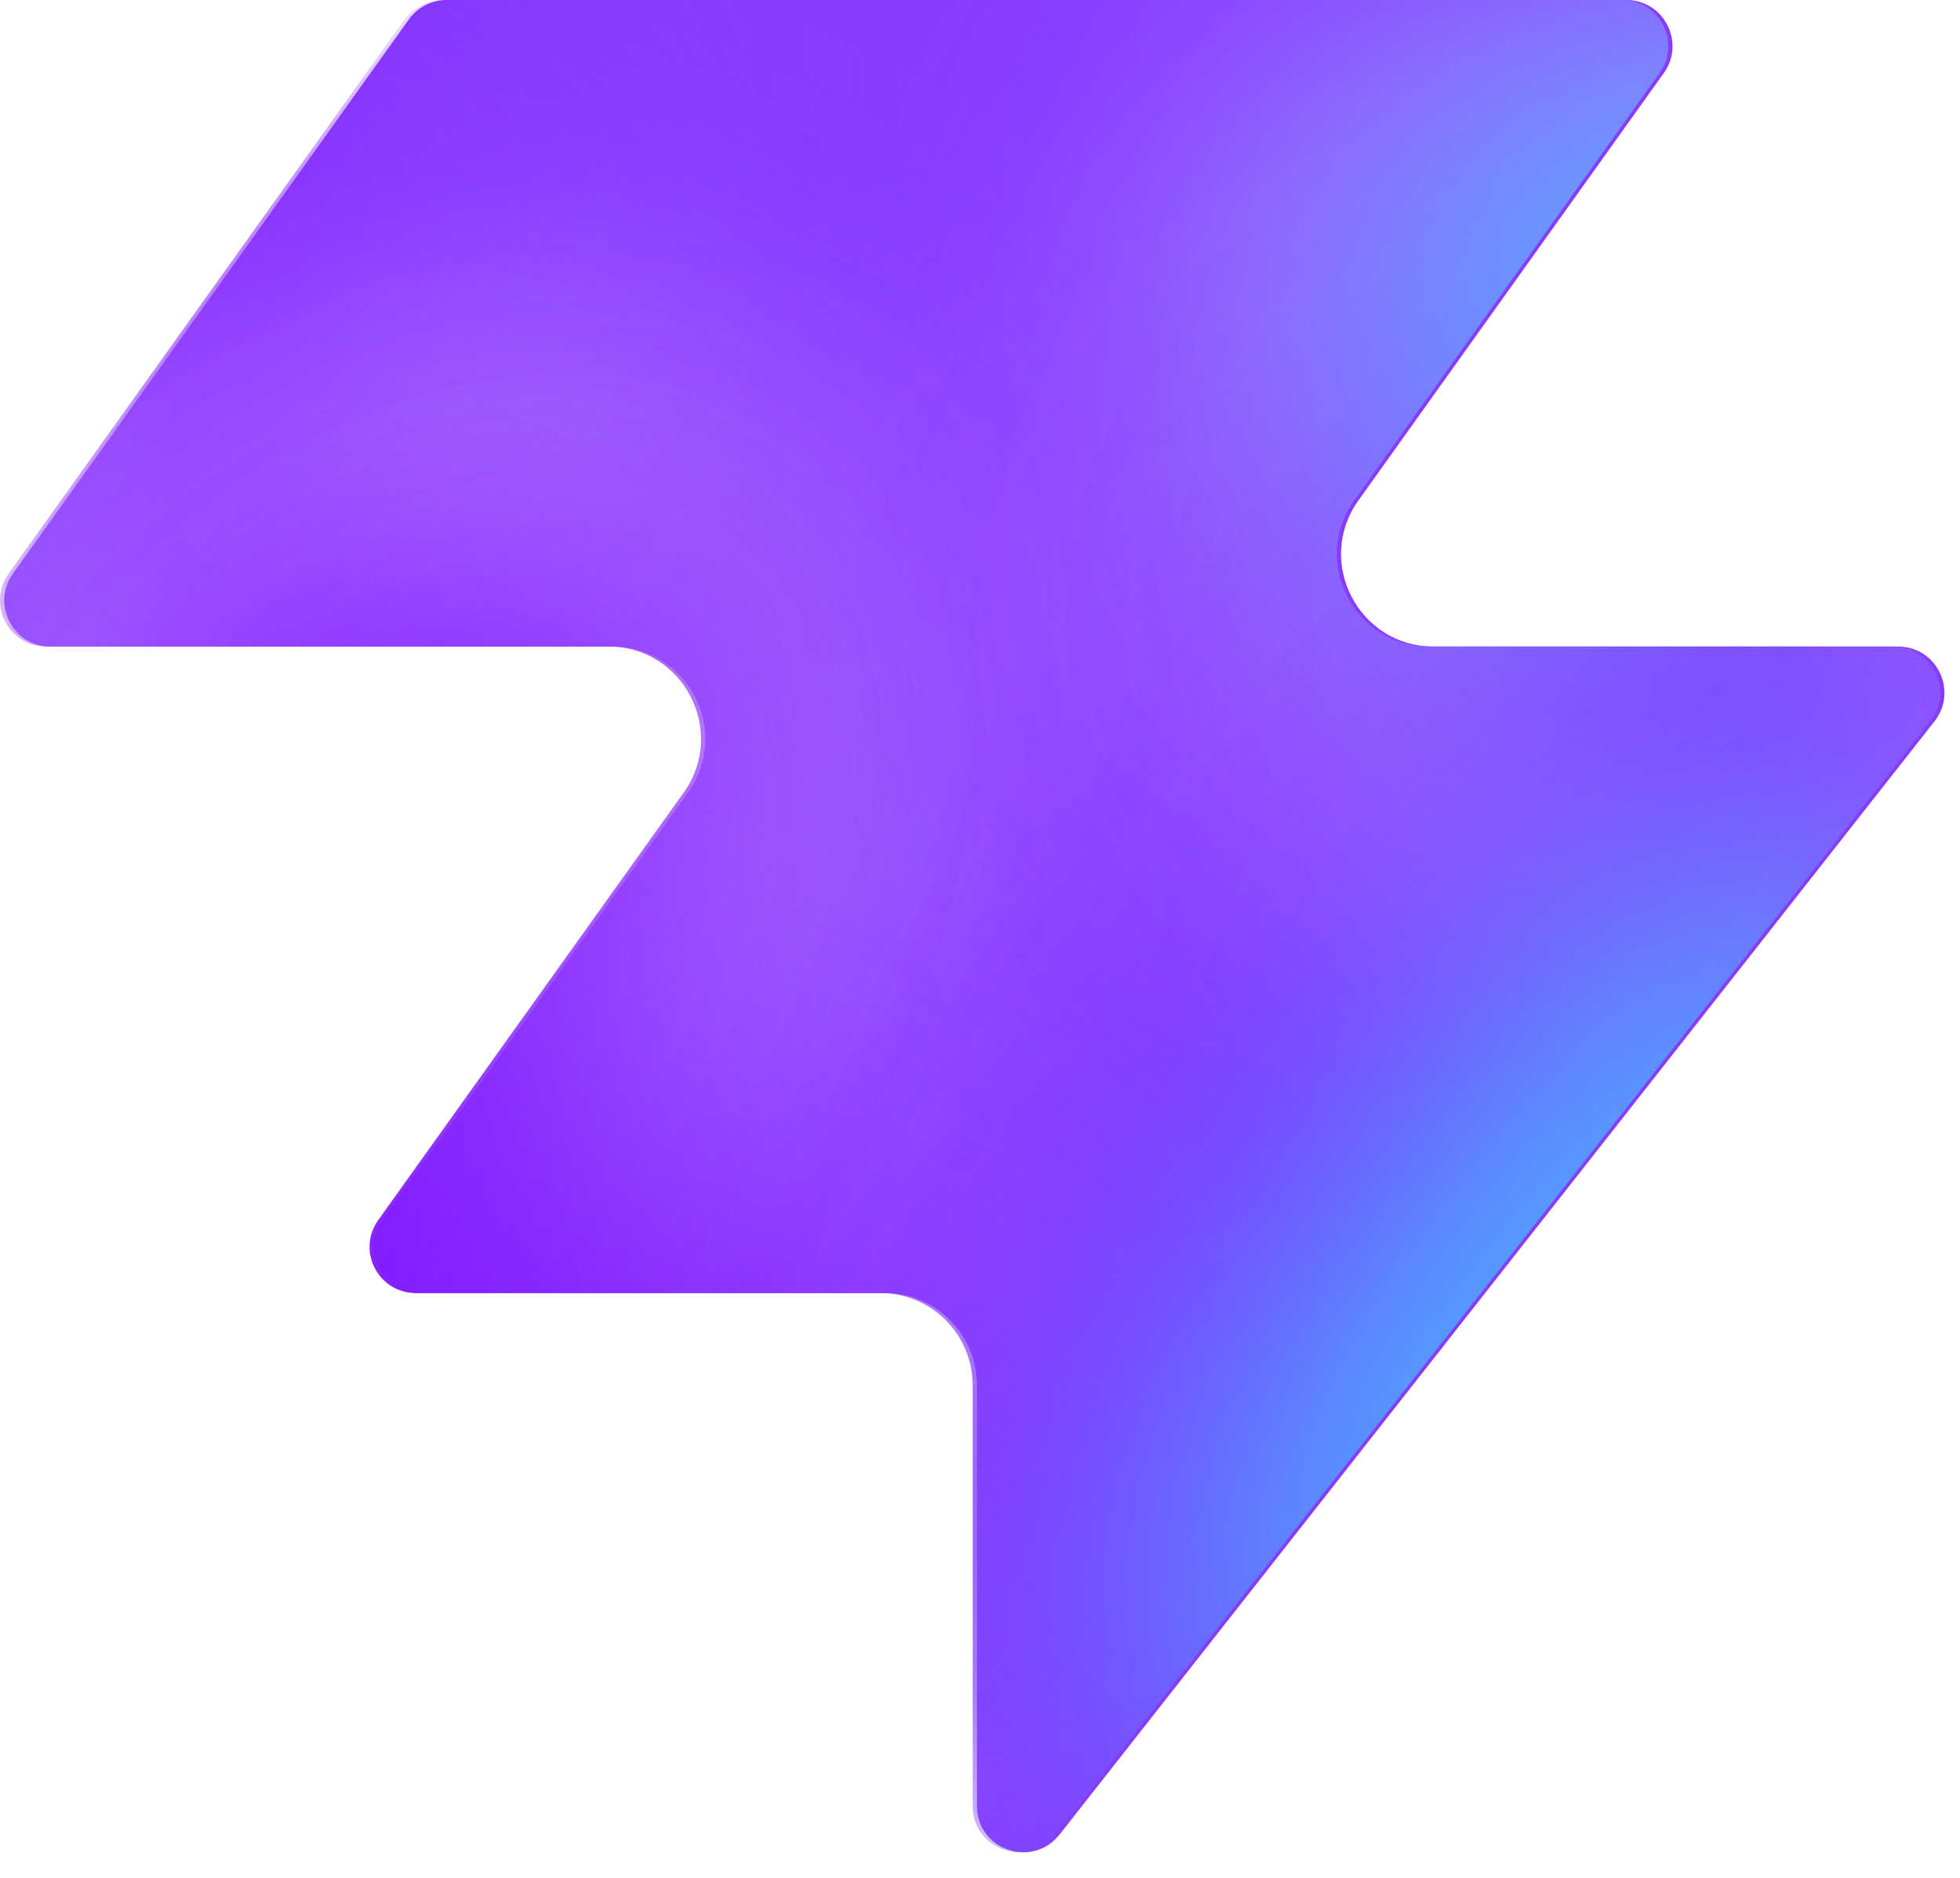
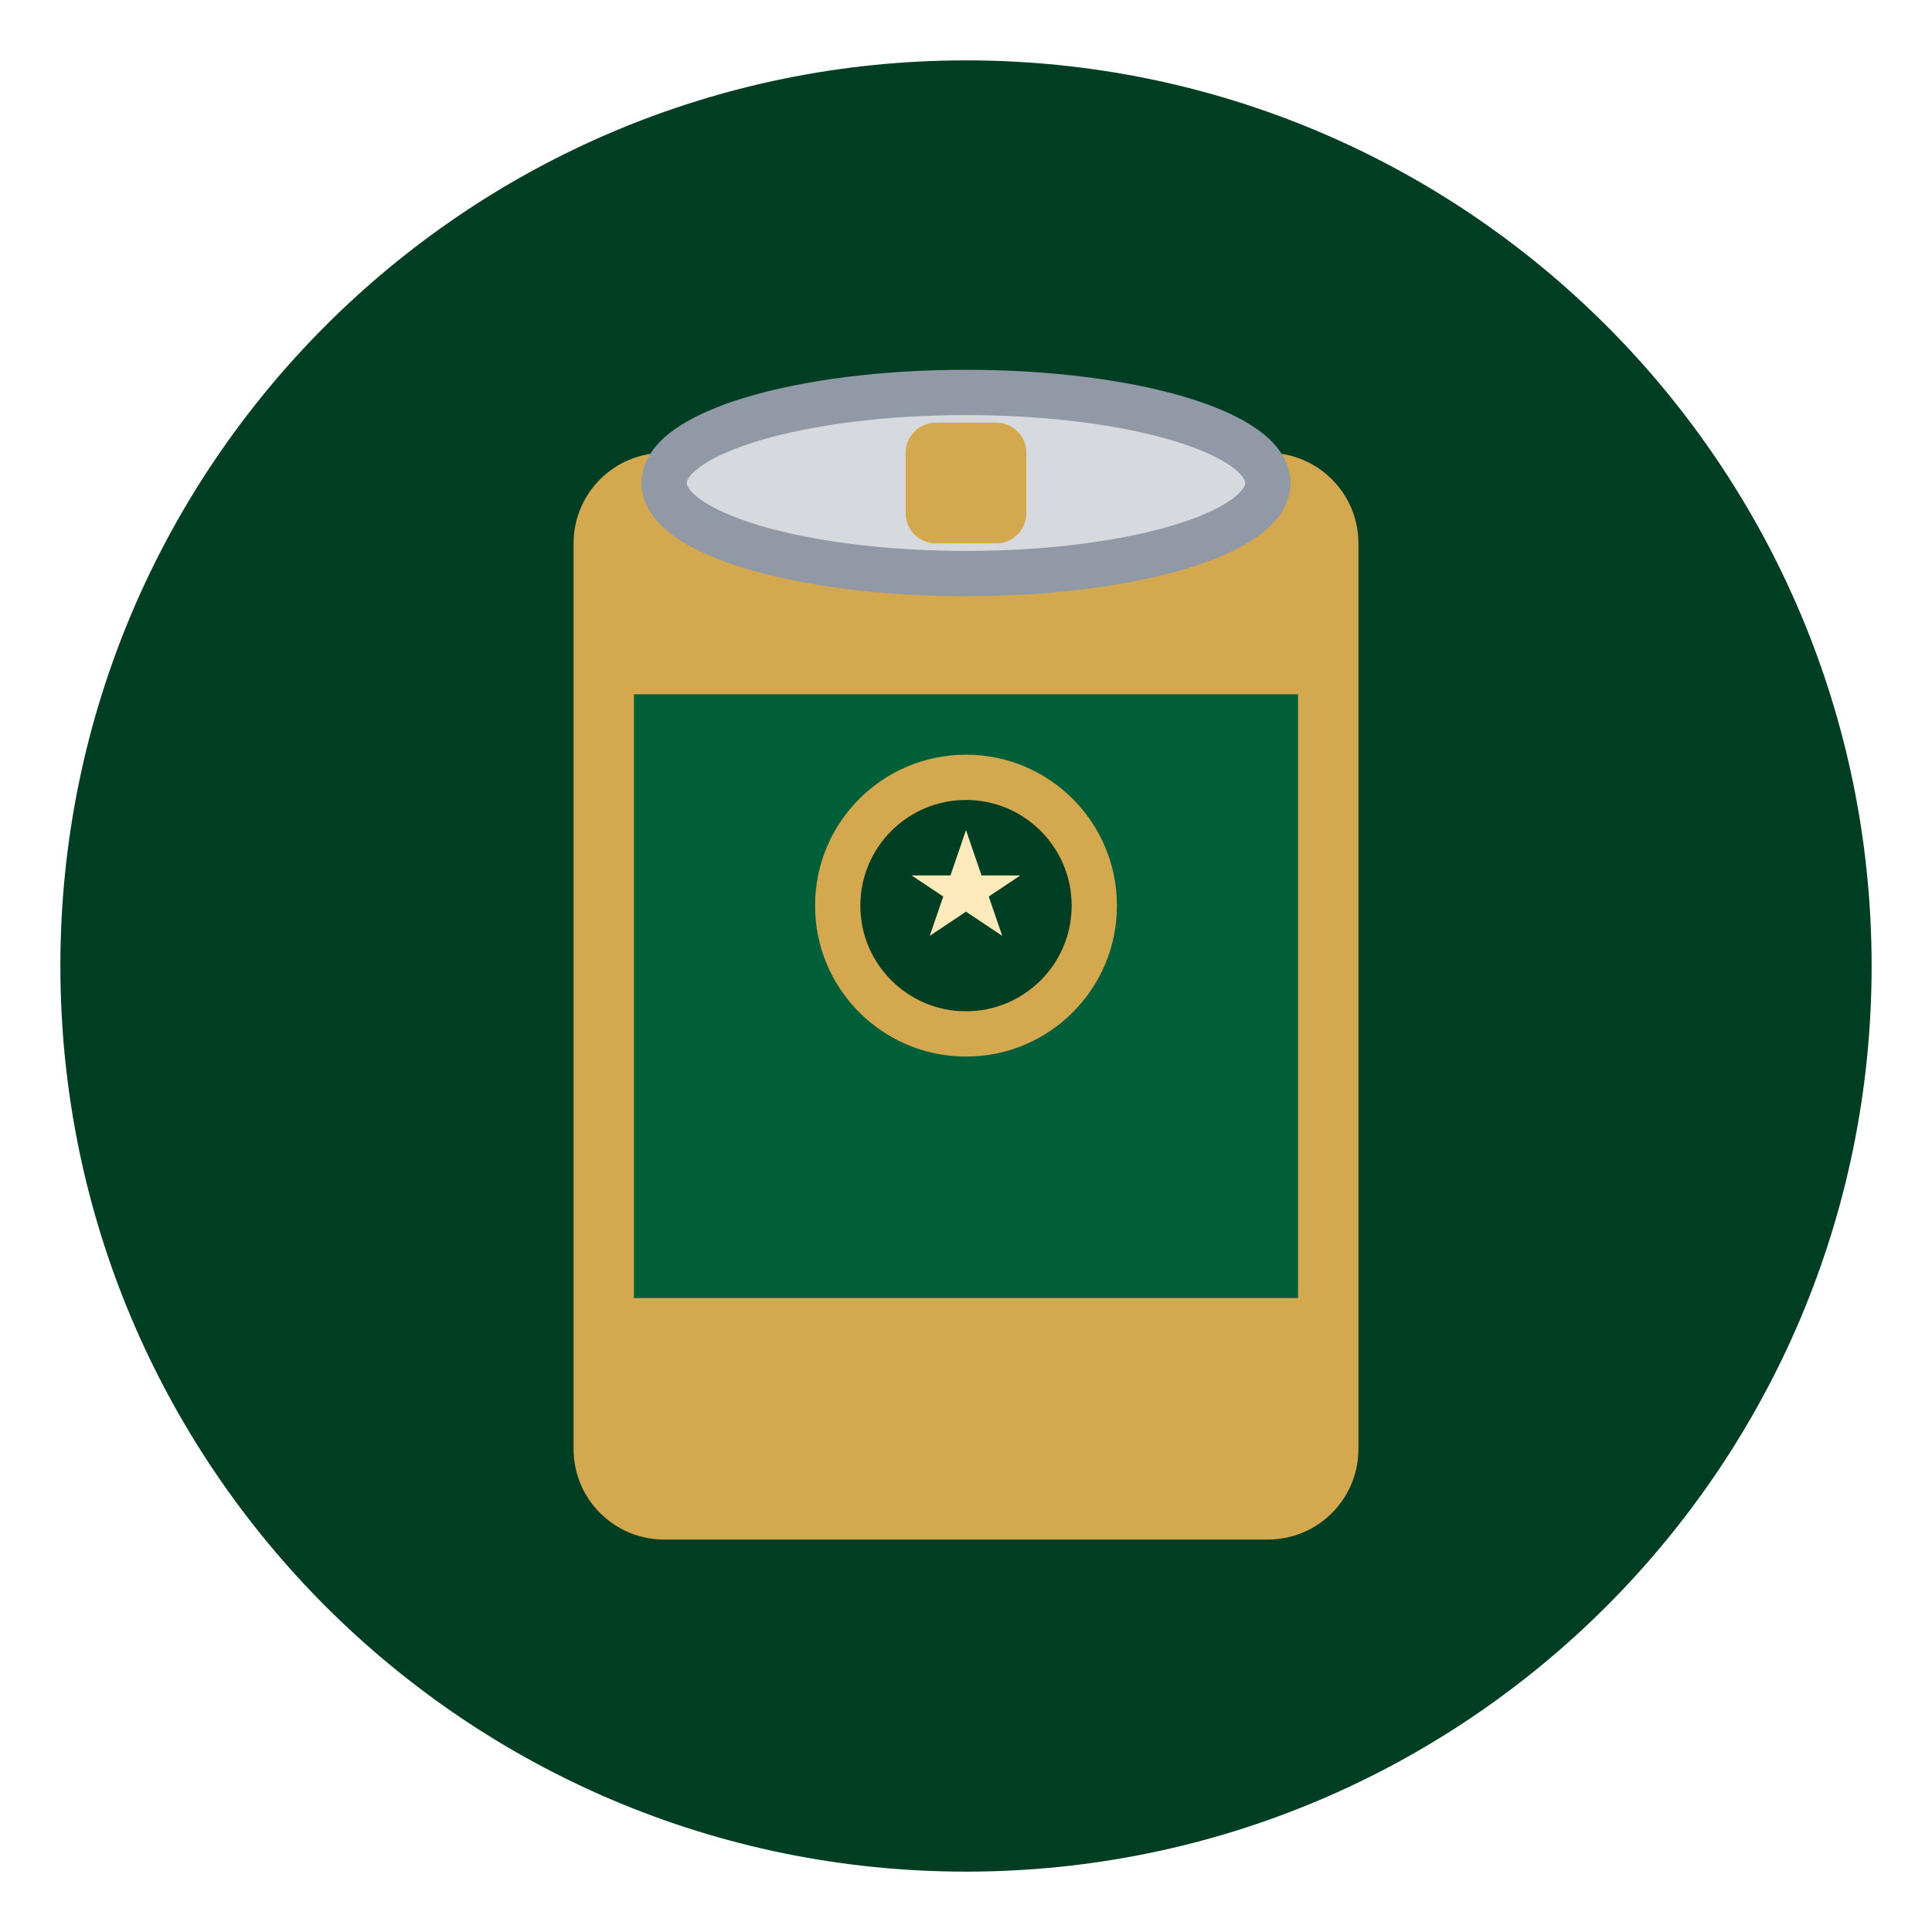
- <svg xmlns="http://www.w3.org/2000/svg" width="48" height="46" fill="none" viewBox="0 0 48 46">
-   <path fill="#863bff" d="M25.946 44.938c-.664.845-2.021.375-2.021-.698V33.937a2.26 2.26 0 0 0-2.262-2.262H10.287c-.92 0-1.456-1.04-.92-1.788l7.48-10.471c1.07-1.497 0-3.578-1.842-3.578H1.237c-.92 0-1.456-1.04-.92-1.788L10.013.474c.214-.297.556-.474.92-.474h28.894c.92 0 1.456 1.04.92 1.788l-7.48 10.471c-1.07 1.498 0 3.579 1.842 3.579h11.377c.943 0 1.473 1.088.89 1.83L25.947 44.94z" style="fill:#863bff;fill:color(display-p3 .525 .23 1);fill-opacity:1" />
-   <mask id="a" width="48" height="46" x="0" y="0" maskUnits="userSpaceOnUse" style="mask-type:alpha">
-     <path fill="#000" d="M25.842 44.938c-.664.844-2.021.375-2.021-.698V33.937a2.26 2.26 0 0 0-2.262-2.262H10.183c-.92 0-1.456-1.04-.92-1.788l7.48-10.471c1.07-1.498 0-3.579-1.842-3.579H1.133c-.92 0-1.456-1.04-.92-1.787L9.91.473c.214-.297.556-.474.92-.474h28.894c.92 0 1.456 1.04.92 1.788l-7.48 10.471c-1.07 1.498 0 3.578 1.842 3.578h11.377c.943 0 1.473 1.088.89 1.832L25.843 44.94z" style="fill:#000;fill-opacity:1" />
-   </mask>
-   <g mask="url(#a)">
-     <g filter="url(#b)">
-       <ellipse cx="5.508" cy="14.704" fill="#ede6ff" rx="5.508" ry="14.704" style="fill:#ede6ff;fill:color(display-p3 .927 .903 1);fill-opacity:1" transform="matrix(.00324 1 1 -.00324 -4.47 31.516)" />
-     </g>
-     <g filter="url(#c)">
-       <ellipse cx="10.399" cy="29.851" fill="#ede6ff" rx="10.399" ry="29.851" style="fill:#ede6ff;fill:color(display-p3 .927 .903 1);fill-opacity:1" transform="matrix(.00324 1 1 -.00324 -39.328 7.883)" />
-     </g>
-     <g filter="url(#d)">
-       <ellipse cx="5.508" cy="30.487" fill="#7e14ff" rx="5.508" ry="30.487" style="fill:#7e14ff;fill:color(display-p3 .492 .077 1);fill-opacity:1" transform="rotate(89.814 -25.913 -14.639)scale(1 -1)" />
-     </g>
-     <g filter="url(#e)">
-       <ellipse cx="5.508" cy="30.599" fill="#7e14ff" rx="5.508" ry="30.599" style="fill:#7e14ff;fill:color(display-p3 .492 .077 1);fill-opacity:1" transform="rotate(89.814 -32.644 -3.334)scale(1 -1)" />
-     </g>
-     <g filter="url(#f)">
-       <ellipse cx="5.508" cy="30.599" fill="#7e14ff" rx="5.508" ry="30.599" style="fill:#7e14ff;fill:color(display-p3 .492 .077 1);fill-opacity:1" transform="matrix(.00324 1 1 -.00324 -34.34 30.47)" />
-     </g>
-     <g filter="url(#g)">
-       <ellipse cx="14.072" cy="22.078" fill="#ede6ff" rx="14.072" ry="22.078" style="fill:#ede6ff;fill:color(display-p3 .927 .903 1);fill-opacity:1" transform="rotate(93.35 24.506 48.493)scale(-1 1)" />
-     </g>
-     <g filter="url(#h)">
-       <ellipse cx="3.47" cy="21.501" fill="#7e14ff" rx="3.47" ry="21.501" style="fill:#7e14ff;fill:color(display-p3 .492 .077 1);fill-opacity:1" transform="rotate(89.009 28.708 47.59)scale(-1 1)" />
-     </g>
-     <g filter="url(#i)">
-       <ellipse cx="3.47" cy="21.501" fill="#7e14ff" rx="3.47" ry="21.501" style="fill:#7e14ff;fill:color(display-p3 .492 .077 1);fill-opacity:1" transform="rotate(89.009 28.708 47.59)scale(-1 1)" />
-     </g>
-     <g filter="url(#j)">
-       <ellipse cx=".387" cy="8.972" fill="#7e14ff" rx="4.407" ry="29.108" style="fill:#7e14ff;fill:color(display-p3 .492 .077 1);fill-opacity:1" transform="rotate(39.51 .387 8.972)" />
-     </g>
-     <g filter="url(#k)">
-       <ellipse cx="47.523" cy="-6.092" fill="#7e14ff" rx="4.407" ry="29.108" style="fill:#7e14ff;fill:color(display-p3 .492 .077 1);fill-opacity:1" transform="rotate(37.892 47.523 -6.092)" />
-     </g>
-     <g filter="url(#l)">
-       <ellipse cx="41.412" cy="6.333" fill="#47bfff" rx="5.971" ry="9.665" style="fill:#47bfff;fill:color(display-p3 .28 .748 1);fill-opacity:1" transform="rotate(37.892 41.412 6.333)" />
-     </g>
-     <g filter="url(#m)">
-       <ellipse cx="-1.879" cy="38.332" fill="#7e14ff" rx="4.407" ry="29.108" style="fill:#7e14ff;fill:color(display-p3 .492 .077 1);fill-opacity:1" transform="rotate(37.892 -1.88 38.332)" />
-     </g>
-     <g filter="url(#n)">
-       <ellipse cx="-1.879" cy="38.332" fill="#7e14ff" rx="4.407" ry="29.108" style="fill:#7e14ff;fill:color(display-p3 .492 .077 1);fill-opacity:1" transform="rotate(37.892 -1.88 38.332)" />
-     </g>
-     <g filter="url(#o)">
-       <ellipse cx="35.651" cy="29.907" fill="#7e14ff" rx="4.407" ry="29.108" style="fill:#7e14ff;fill:color(display-p3 .492 .077 1);fill-opacity:1" transform="rotate(37.892 35.651 29.907)" />
-     </g>
-     <g filter="url(#p)">
-       <ellipse cx="38.418" cy="32.4" fill="#47bfff" rx="5.971" ry="15.297" style="fill:#47bfff;fill:color(display-p3 .28 .748 1);fill-opacity:1" transform="rotate(37.892 38.418 32.4)" />
-     </g>
-   </g>
-   <defs>
-     <filter id="b" width="60.045" height="41.654" x="-19.77" y="16.149" color-interpolation-filters="sRGB" filterUnits="userSpaceOnUse">
-       <feFlood flood-opacity="0" result="BackgroundImageFix" />
-       <feBlend in="SourceGraphic" in2="BackgroundImageFix" result="shape" />
-       <feGaussianBlur result="effect1_foregroundBlur_2002_17158" stdDeviation="7.659" />
-     </filter>
-     <filter id="c" width="90.34" height="51.437" x="-54.613" y="-7.533" color-interpolation-filters="sRGB" filterUnits="userSpaceOnUse">
-       <feFlood flood-opacity="0" result="BackgroundImageFix" />
-       <feBlend in="SourceGraphic" in2="BackgroundImageFix" result="shape" />
-       <feGaussianBlur result="effect1_foregroundBlur_2002_17158" stdDeviation="7.659" />
-     </filter>
-     <filter id="d" width="79.355" height="29.4" x="-49.64" y="2.03" color-interpolation-filters="sRGB" filterUnits="userSpaceOnUse">
-       <feFlood flood-opacity="0" result="BackgroundImageFix" />
-       <feBlend in="SourceGraphic" in2="BackgroundImageFix" result="shape" />
-       <feGaussianBlur result="effect1_foregroundBlur_2002_17158" stdDeviation="4.596" />
-     </filter>
-     <filter id="e" width="79.579" height="29.4" x="-45.045" y="20.029" color-interpolation-filters="sRGB" filterUnits="userSpaceOnUse">
-       <feFlood flood-opacity="0" result="BackgroundImageFix" />
-       <feBlend in="SourceGraphic" in2="BackgroundImageFix" result="shape" />
-       <feGaussianBlur result="effect1_foregroundBlur_2002_17158" stdDeviation="4.596" />
-     </filter>
-     <filter id="f" width="79.579" height="29.4" x="-43.513" y="21.178" color-interpolation-filters="sRGB" filterUnits="userSpaceOnUse">
-       <feFlood flood-opacity="0" result="BackgroundImageFix" />
-       <feBlend in="SourceGraphic" in2="BackgroundImageFix" result="shape" />
-       <feGaussianBlur result="effect1_foregroundBlur_2002_17158" stdDeviation="4.596" />
-     </filter>
-     <filter id="g" width="74.749" height="58.852" x="15.756" y="-17.901" color-interpolation-filters="sRGB" filterUnits="userSpaceOnUse">
-       <feFlood flood-opacity="0" result="BackgroundImageFix" />
-       <feBlend in="SourceGraphic" in2="BackgroundImageFix" result="shape" />
-       <feGaussianBlur result="effect1_foregroundBlur_2002_17158" stdDeviation="7.659" />
-     </filter>
-     <filter id="h" width="61.377" height="25.362" x="23.548" y="2.284" color-interpolation-filters="sRGB" filterUnits="userSpaceOnUse">
-       <feFlood flood-opacity="0" result="BackgroundImageFix" />
-       <feBlend in="SourceGraphic" in2="BackgroundImageFix" result="shape" />
-       <feGaussianBlur result="effect1_foregroundBlur_2002_17158" stdDeviation="4.596" />
-     </filter>
-     <filter id="i" width="61.377" height="25.362" x="23.548" y="2.284" color-interpolation-filters="sRGB" filterUnits="userSpaceOnUse">
-       <feFlood flood-opacity="0" result="BackgroundImageFix" />
-       <feBlend in="SourceGraphic" in2="BackgroundImageFix" result="shape" />
-       <feGaussianBlur result="effect1_foregroundBlur_2002_17158" stdDeviation="4.596" />
-     </filter>
-     <filter id="j" width="56.045" height="63.649" x="-27.636" y="-22.853" color-interpolation-filters="sRGB" filterUnits="userSpaceOnUse">
-       <feFlood flood-opacity="0" result="BackgroundImageFix" />
-       <feBlend in="SourceGraphic" in2="BackgroundImageFix" result="shape" />
-       <feGaussianBlur result="effect1_foregroundBlur_2002_17158" stdDeviation="4.596" />
-     </filter>
-     <filter id="k" width="54.814" height="64.646" x="20.116" y="-38.415" color-interpolation-filters="sRGB" filterUnits="userSpaceOnUse">
-       <feFlood flood-opacity="0" result="BackgroundImageFix" />
-       <feBlend in="SourceGraphic" in2="BackgroundImageFix" result="shape" />
-       <feGaussianBlur result="effect1_foregroundBlur_2002_17158" stdDeviation="4.596" />
-     </filter>
-     <filter id="l" width="33.541" height="35.313" x="24.641" y="-11.323" color-interpolation-filters="sRGB" filterUnits="userSpaceOnUse">
-       <feFlood flood-opacity="0" result="BackgroundImageFix" />
-       <feBlend in="SourceGraphic" in2="BackgroundImageFix" result="shape" />
-       <feGaussianBlur result="effect1_foregroundBlur_2002_17158" stdDeviation="4.596" />
-     </filter>
-     <filter id="m" width="54.814" height="64.646" x="-29.286" y="6.009" color-interpolation-filters="sRGB" filterUnits="userSpaceOnUse">
-       <feFlood flood-opacity="0" result="BackgroundImageFix" />
-       <feBlend in="SourceGraphic" in2="BackgroundImageFix" result="shape" />
-       <feGaussianBlur result="effect1_foregroundBlur_2002_17158" stdDeviation="4.596" />
-     </filter>
-     <filter id="n" width="54.814" height="64.646" x="-29.286" y="6.009" color-interpolation-filters="sRGB" filterUnits="userSpaceOnUse">
-       <feFlood flood-opacity="0" result="BackgroundImageFix" />
-       <feBlend in="SourceGraphic" in2="BackgroundImageFix" result="shape" />
-       <feGaussianBlur result="effect1_foregroundBlur_2002_17158" stdDeviation="4.596" />
-     </filter>
-     <filter id="o" width="54.814" height="64.646" x="8.244" y="-2.416" color-interpolation-filters="sRGB" filterUnits="userSpaceOnUse">
-       <feFlood flood-opacity="0" result="BackgroundImageFix" />
-       <feBlend in="SourceGraphic" in2="BackgroundImageFix" result="shape" />
-       <feGaussianBlur result="effect1_foregroundBlur_2002_17158" stdDeviation="4.596" />
-     </filter>
-     <filter id="p" width="39.409" height="43.623" x="18.713" y="10.588" color-interpolation-filters="sRGB" filterUnits="userSpaceOnUse">
-       <feFlood flood-opacity="0" result="BackgroundImageFix" />
-       <feBlend in="SourceGraphic" in2="BackgroundImageFix" result="shape" />
-       <feGaussianBlur result="effect1_foregroundBlur_2002_17158" stdDeviation="4.596" />
-     </filter>
-   </defs>
+ <svg xmlns="http://www.w3.org/2000/svg" viewBox="0 0 64 64" width="64" height="64">
+   <circle cx="32" cy="32" r="30" fill="#003e24" />
+   <rect x="20" y="16" width="24" height="34" rx="2" fill="#005f38" stroke="#d4a84e" stroke-width="2" />
+   <rect x="20" y="16" width="24" height="7" fill="#d4a84e" />
+   <rect x="20" y="43" width="24" height="7" fill="#d4a84e" />
+   <ellipse cx="32" cy="16" rx="10" ry="3" fill="#d6dadf" stroke="#9099a5" stroke-width="1.5" />
+   <rect x="30" y="14" width="4" height="4" rx="1" fill="#d4a84e" />
+   <circle cx="32" cy="30" r="5" fill="#d4a84e" />
+   <circle cx="32" cy="30" r="3.5" fill="#003e24" />
+   <polygon points="32,27.5 33.2,31 30.2,29 33.8,29 30.8,31" fill="#fceabb" />
</svg>
